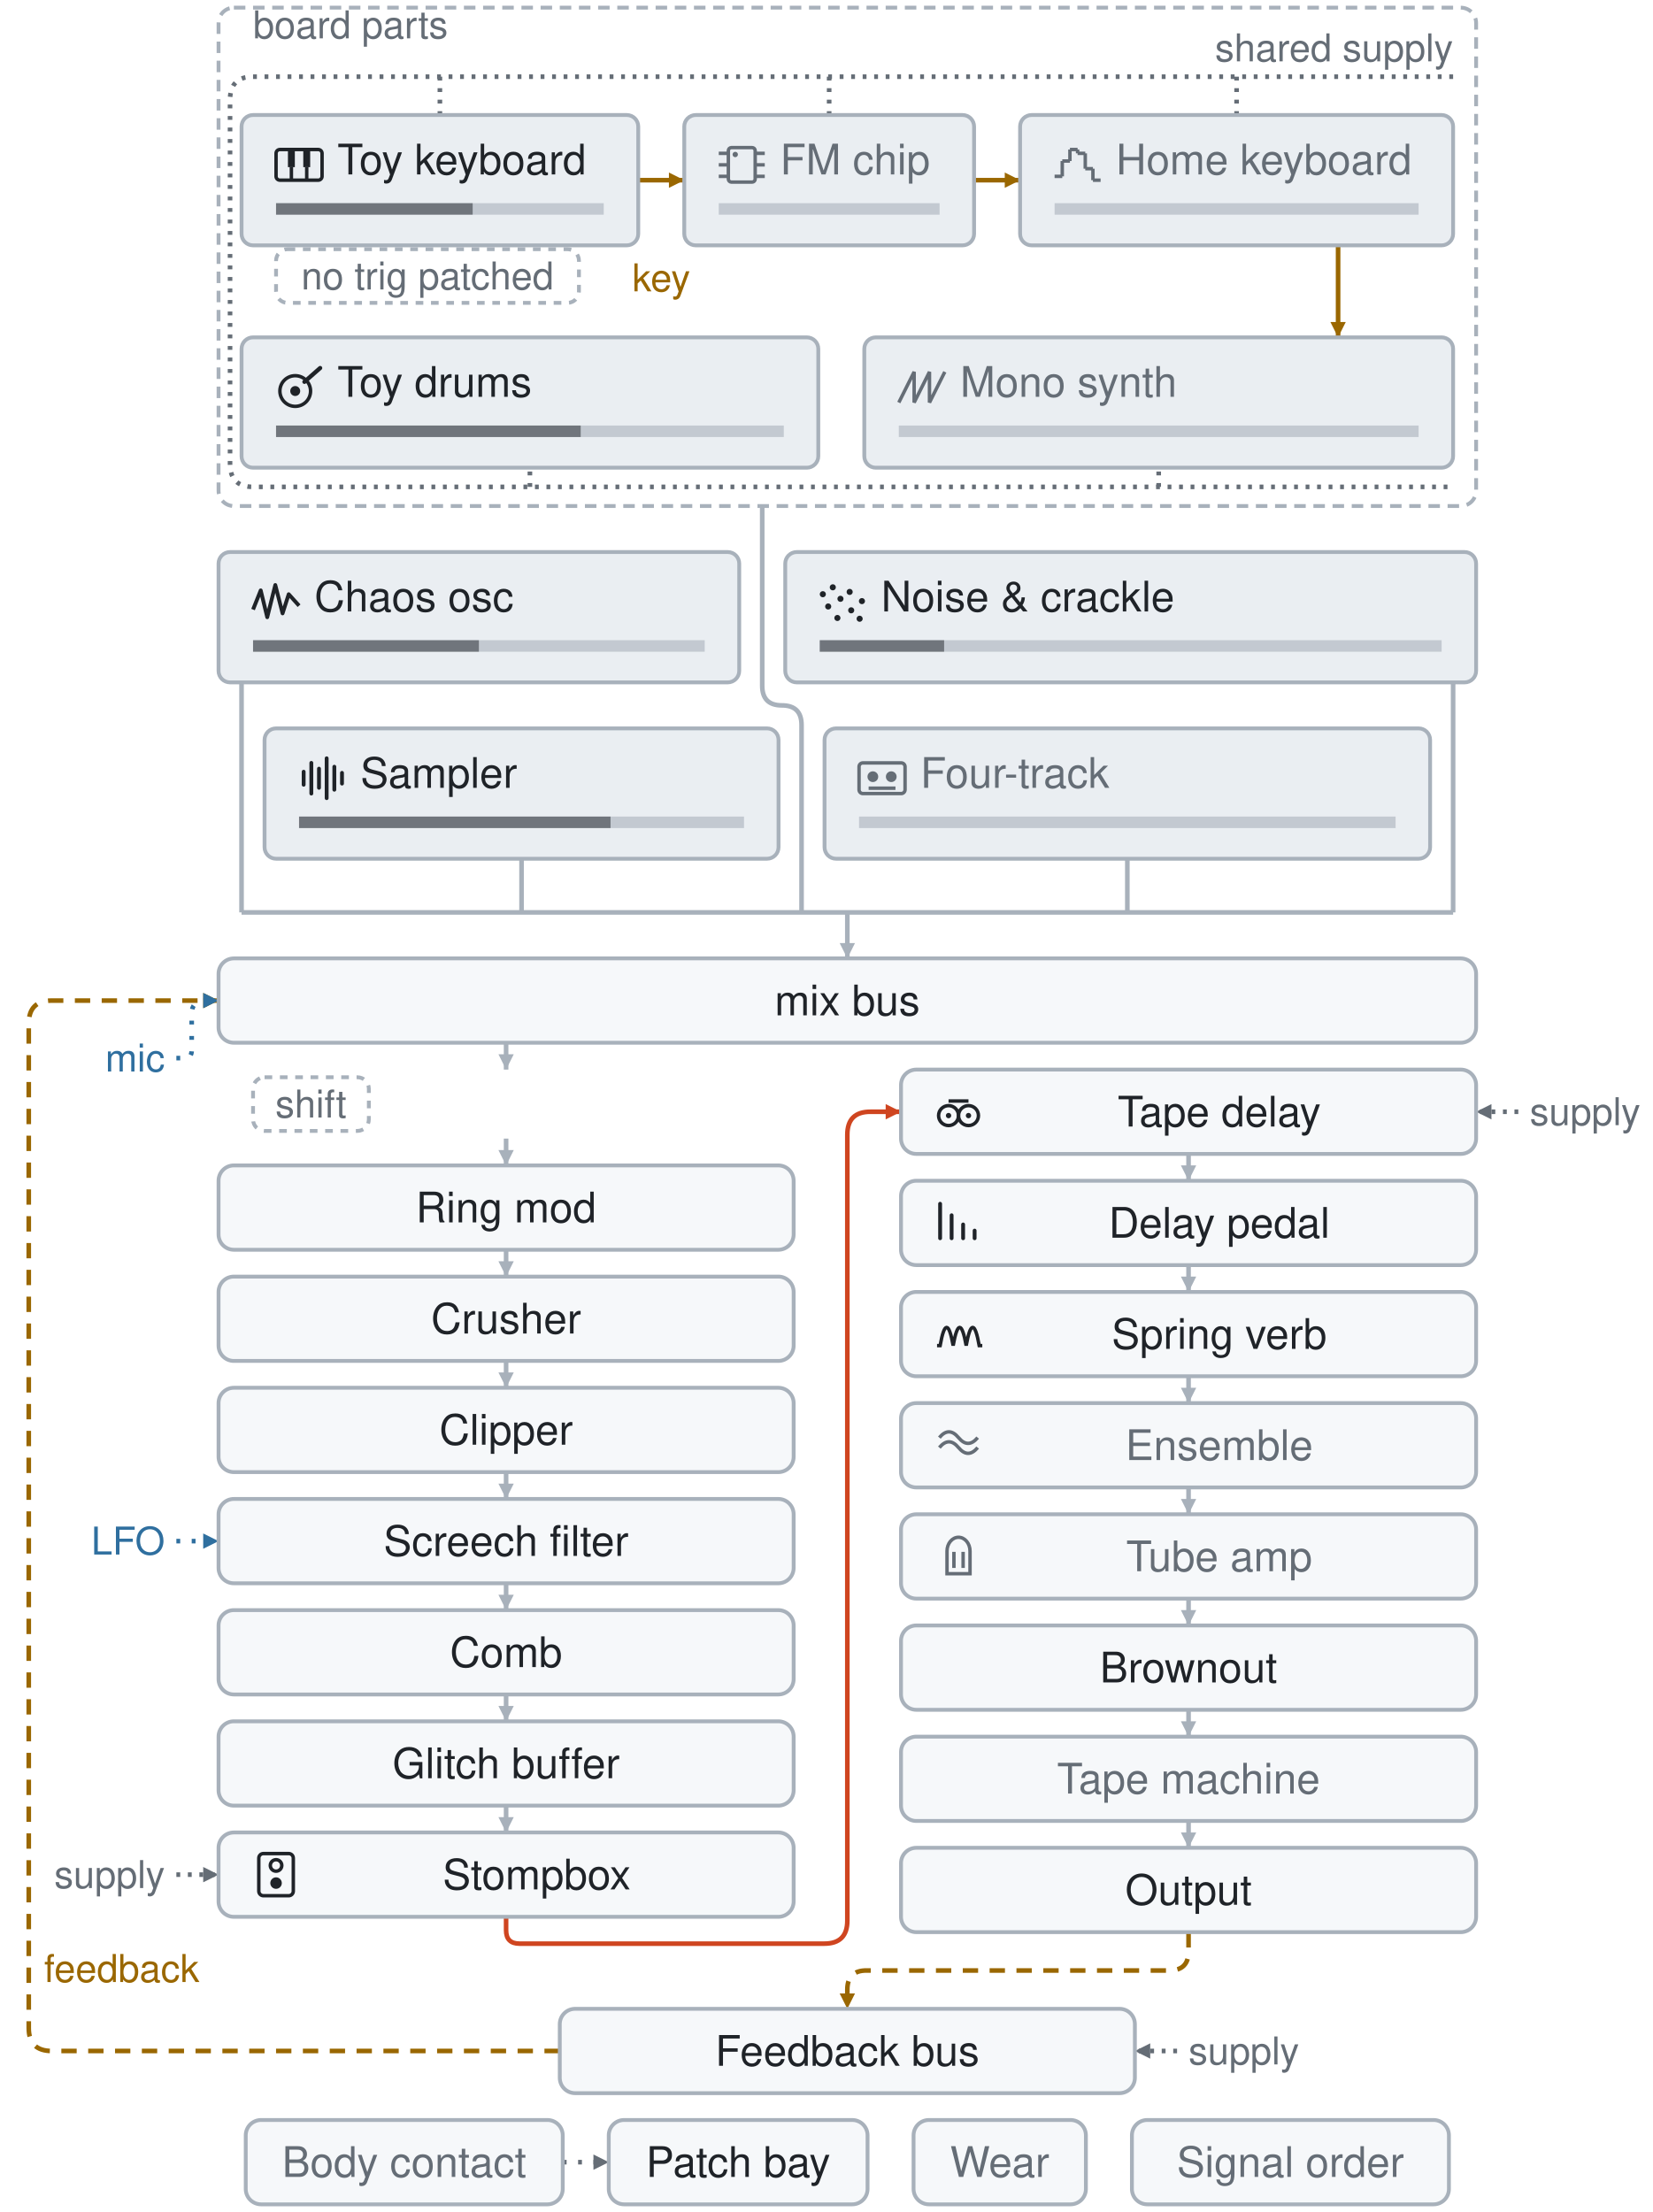
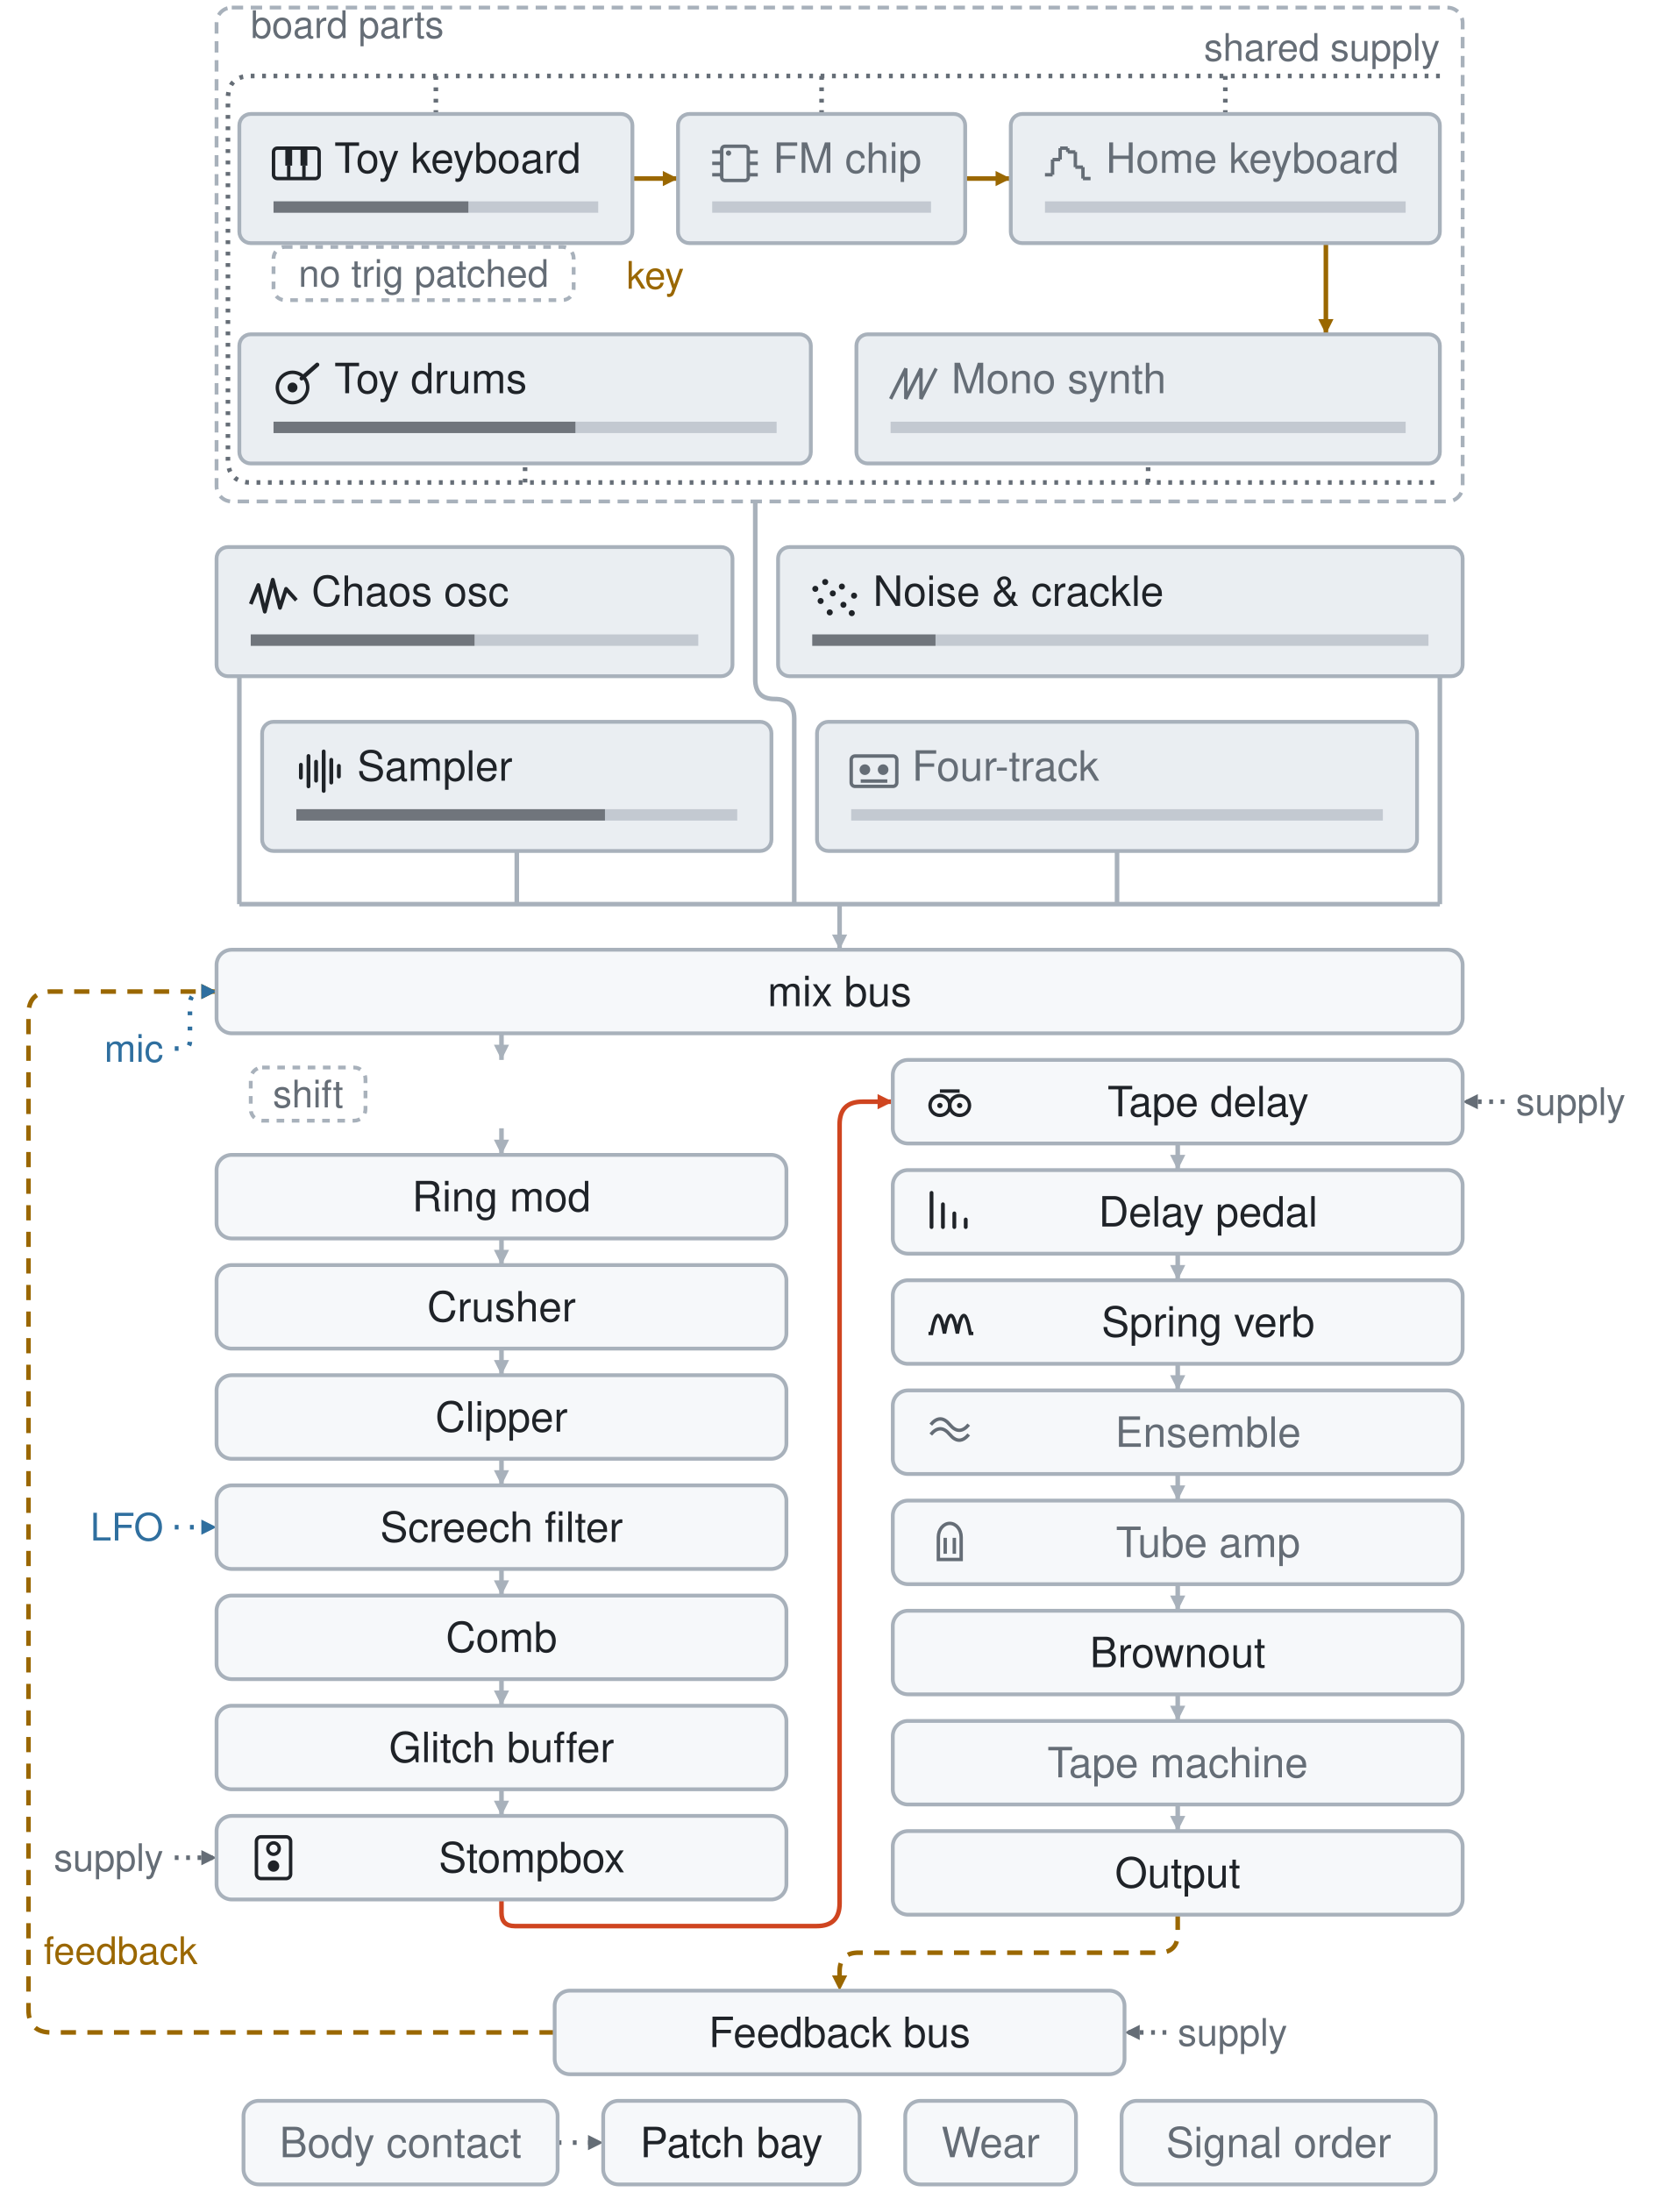
- <svg xmlns="http://www.w3.org/2000/svg" viewBox="0 0 431 577" width="431" height="577" font-family="Helvetica, Arial, sans-serif">
+ <svg xmlns="http://www.w3.org/2000/svg" viewBox="0 0 442 577" width="442" height="577" font-family="Helvetica, Arial, sans-serif">
  <g class="wire">
    <path class="line" d="M 379 20 L 66 20 Q 60 20 60 26 L 60 121 Q 60 127 66 127 L 379 127" fill="none" stroke="#656d76" stroke-width="1.2" stroke-dasharray="1 2" />
    <path class="head" d="" fill="#656d76" />
    <text x="379" y="16" fill="#656d76" font-size="10" text-anchor="end">shared supply</text>
  </g>
  <g class="wire">
    <path class="line" d="M 114.73 20 L 114.73 30" fill="none" stroke="#656d76" stroke-width="1.2" stroke-dasharray="1 2" />
    <path class="head" d="" fill="#656d76" />
  </g>
  <g class="wire">
    <path class="line" d="M 138.21 127 L 138.21 122" fill="none" stroke="#656d76" stroke-width="1.2" stroke-dasharray="1 2" />
    <path class="head" d="" fill="#656d76" />
  </g>
  <g class="wire">
    <path class="line" d="M 216.26 20 L 216.26 30" fill="none" stroke="#656d76" stroke-width="1.2" stroke-dasharray="1 2" />
    <path class="head" d="" fill="#656d76" />
  </g>
  <g class="wire">
    <path class="line" d="M 322.53 20 L 322.53 30" fill="none" stroke="#656d76" stroke-width="1.2" stroke-dasharray="1 2" />
    <path class="head" d="" fill="#656d76" />
  </g>
  <g class="wire">
    <path class="line" d="M 302.21 127 L 302.21 122" fill="none" stroke="#656d76" stroke-width="1.2" stroke-dasharray="1 2" />
    <path class="head" d="" fill="#656d76" />
  </g>
  <g class="wire">
    <path class="line" d="M 166.47 47 L 178.47 47" fill="none" stroke="#9a6700" stroke-width="1.2" />
    <path class="head" d="M 178.47 47 L 174.47 49 L 174.47 45 Z" fill="#9a6700" />
    <text x="172.467" y="76" fill="#9a6700" font-size="10" text-anchor="middle">key</text>
  </g>
  <g class="wire">
    <path class="line" d="M 254.06 47 L 266.06 47" fill="none" stroke="#9a6700" stroke-width="1.2" />
    <path class="head" d="M 266.06 47 L 262.06 49 L 262.06 45 Z" fill="#9a6700" />
  </g>
  <g class="wire">
    <path class="line" d="M 349 64 L 349 88" fill="none" stroke="#9a6700" stroke-width="1.2" />
    <path class="head" d="M 349 88 L 347 84 L 351 84 Z" fill="#9a6700" />
  </g>
  <g class="wire">
    <path class="line" d="M 198.8 132 L 198.8 178.87 Q 198.8 184 203.93 184 L 203.93 184 Q 209.06 184 209.06 189.13 L 209.06 238" fill="none" stroke="#a8b1bb" stroke-width="1.2" />
    <path class="head" d="" fill="#a8b1bb" />
  </g>
  <g class="wire">
    <path class="line" d="M 63 178 L 63 238" fill="none" stroke="#a8b1bb" stroke-width="1.2" />
    <path class="head" d="" fill="#a8b1bb" />
  </g>
  <g class="wire">
    <path class="line" d="M 379 178 L 379 238" fill="none" stroke="#a8b1bb" stroke-width="1.2" />
    <path class="head" d="" fill="#a8b1bb" />
  </g>
  <g class="wire">
    <path class="line" d="M 136.03 224 L 136.03 238" fill="none" stroke="#a8b1bb" stroke-width="1.2" />
    <path class="head" d="" fill="#a8b1bb" />
  </g>
  <g class="wire">
    <path class="line" d="M 294.03 224 L 294.03 238" fill="none" stroke="#a8b1bb" stroke-width="1.2" />
    <path class="head" d="" fill="#a8b1bb" />
  </g>
  <g class="wire">
    <path class="line" d="M 63 238 L 379 238" fill="none" stroke="#a8b1bb" stroke-width="1.2" />
    <path class="head" d="" fill="#a8b1bb" />
  </g>
  <g class="wire">
    <path class="line" d="M 221 238 L 221 250" fill="none" stroke="#a8b1bb" stroke-width="1.2" />
    <path class="head" d="M 221 250 L 219 246 L 223 246 Z" fill="#a8b1bb" />
  </g>
  <g class="wire">
    <path class="line" d="M 132 272 L 132 279" fill="none" stroke="#a8b1bb" stroke-width="1.2" />
    <path class="head" d="M 132 279 L 130 275 L 134 275 Z" fill="#a8b1bb" />
  </g>
  <g class="wire">
    <path class="line" d="M 132 297 L 132 304" fill="none" stroke="#a8b1bb" stroke-width="1.2" />
    <path class="head" d="M 132 304 L 130 300 L 134 300 Z" fill="#a8b1bb" />
  </g>
  <g class="wire">
    <path class="line" d="M 132 326 L 132 333" fill="none" stroke="#a8b1bb" stroke-width="1.2" />
    <path class="head" d="M 132 333 L 130 329 L 134 329 Z" fill="#a8b1bb" />
  </g>
  <g class="wire">
    <path class="line" d="M 132 355 L 132 362" fill="none" stroke="#a8b1bb" stroke-width="1.2" />
    <path class="head" d="M 132 362 L 130 358 L 134 358 Z" fill="#a8b1bb" />
  </g>
  <g class="wire">
    <path class="line" d="M 132 384 L 132 391" fill="none" stroke="#a8b1bb" stroke-width="1.2" />
    <path class="head" d="M 132 391 L 130 387 L 134 387 Z" fill="#a8b1bb" />
  </g>
  <g class="wire">
    <path class="line" d="M 132 413 L 132 420" fill="none" stroke="#a8b1bb" stroke-width="1.2" />
    <path class="head" d="M 132 420 L 130 416 L 134 416 Z" fill="#a8b1bb" />
  </g>
  <g class="wire">
    <path class="line" d="M 132 442 L 132 449" fill="none" stroke="#a8b1bb" stroke-width="1.2" />
    <path class="head" d="M 132 449 L 130 445 L 134 445 Z" fill="#a8b1bb" />
  </g>
  <g class="wire">
    <path class="line" d="M 132 471 L 132 478" fill="none" stroke="#a8b1bb" stroke-width="1.2" />
    <path class="head" d="M 132 478 L 130 474 L 134 474 Z" fill="#a8b1bb" />
  </g>
  <g class="wire">
    <path class="line" d="M 310 301 L 310 308" fill="none" stroke="#a8b1bb" stroke-width="1.2" />
    <path class="head" d="M 310 308 L 308 304 L 312 304 Z" fill="#a8b1bb" />
  </g>
  <g class="wire">
    <path class="line" d="M 310 330 L 310 337" fill="none" stroke="#a8b1bb" stroke-width="1.2" />
    <path class="head" d="M 310 337 L 308 333 L 312 333 Z" fill="#a8b1bb" />
  </g>
  <g class="wire">
    <path class="line" d="M 310 359 L 310 366" fill="none" stroke="#a8b1bb" stroke-width="1.2" />
    <path class="head" d="M 310 366 L 308 362 L 312 362 Z" fill="#a8b1bb" />
  </g>
  <g class="wire">
    <path class="line" d="M 310 388 L 310 395" fill="none" stroke="#a8b1bb" stroke-width="1.2" />
    <path class="head" d="M 310 395 L 308 391 L 312 391 Z" fill="#a8b1bb" />
  </g>
  <g class="wire">
    <path class="line" d="M 310 417 L 310 424" fill="none" stroke="#a8b1bb" stroke-width="1.2" />
    <path class="head" d="M 310 424 L 308 420 L 312 420 Z" fill="#a8b1bb" />
  </g>
  <g class="wire">
    <path class="line" d="M 310 446 L 310 453" fill="none" stroke="#a8b1bb" stroke-width="1.2" />
    <path class="head" d="M 310 453 L 308 449 L 312 449 Z" fill="#a8b1bb" />
  </g>
  <g class="wire">
    <path class="line" d="M 310 475 L 310 482" fill="none" stroke="#a8b1bb" stroke-width="1.2" />
    <path class="head" d="M 310 482 L 308 478 L 312 478 Z" fill="#a8b1bb" />
  </g>
  <g class="wire">
    <path class="line" d="M 132 500 L 132 503.5 Q 132 507 135.5 507 L 215 507 Q 221 507 221 501 L 221 296 Q 221 290 227 290 L 235 290" fill="none" stroke="#cf4520" stroke-width="1.2" />
    <path class="head" d="M 235 290 L 231 292 L 231 288 Z" fill="#cf4520" />
  </g>
  <g class="wire">
    <path class="line" d="M 310 504 L 310 509 Q 310 514 305 514 L 226 514 Q 221 514 221 519 L 221 524" fill="none" stroke="#9a6700" stroke-width="1.2" stroke-dasharray="4 3" />
    <path class="head" d="M 221 524 L 219 520 L 223 520 Z" fill="#9a6700" />
  </g>
  <g class="wire">
    <path class="line" d="M 146 535 L 13.5 535 Q 7.5 535 7.5 529 L 7.5 267 Q 7.5 261 13.5 261 L 57 261" fill="none" stroke="#9a6700" stroke-width="1.2" stroke-dasharray="4 3" />
    <path class="head" d="M 57 261 L 53 263 L 53 259 Z" fill="#9a6700" />
    <text x="11.5" y="517" fill="#9a6700" font-size="10" text-anchor="start">feedback</text>
  </g>
  <g class="wire">
    <path class="line" d="M 146.78 564 L 158.78 564" fill="none" stroke="#656d76" stroke-width="1.2" stroke-dasharray="1 3" />
    <path class="head" d="M 158.78 564 L 154.78 566 L 154.78 562 Z" fill="#656d76" />
  </g>
  <g class="wire">
    <path class="line" d="M 46 276 L 48 276 Q 50 276 50 274 L 50 264.5 Q 50 261 53.5 261 L 57 261" fill="none" stroke="#2f6f9f" stroke-width="1.2" stroke-dasharray="1 3" />
    <path class="head" d="M 57 261 L 53 263 L 53 259 Z" fill="#2f6f9f" />
  </g>
  <g class="wire">
    <path class="line" d="M 396 290 L 385 290" fill="none" stroke="#656d76" stroke-width="1.2" stroke-dasharray="1 2" />
    <path class="head" d="M 385 290 L 389 288 L 389 292 Z" fill="#656d76" />
  </g>
  <g class="wire">
    <path class="line" d="M 46 402 L 57 402" fill="none" stroke="#2f6f9f" stroke-width="1.2" stroke-dasharray="1 3" />
    <path class="head" d="M 57 402 L 53 404 L 53 400 Z" fill="#2f6f9f" />
  </g>
  <g class="wire">
    <path class="line" d="M 46 489 L 57 489" fill="none" stroke="#656d76" stroke-width="1.2" stroke-dasharray="1 2" />
    <path class="head" d="M 57 489 L 53 491 L 53 487 Z" fill="#656d76" />
  </g>
  <g class="wire">
    <path class="line" d="M 307 535 L 296 535" fill="none" stroke="#656d76" stroke-width="1.2" stroke-dasharray="1 2" />
    <path class="head" d="M 296 535 L 300 533 L 300 537 Z" fill="#656d76" />
  </g>
  <g class="node">
    <rect x="57" y="2" width="328" height="130" rx="4" fill="none" stroke="#a8b1bb" stroke-dasharray="3 2" />
    <text x="66" y="10" fill="#656d76" font-size="10" text-anchor="start">board parts</text>
  </g>
  <g class="node">
    <rect class="box" x="63" y="30" width="103.467" height="34" rx="3" fill="#eaeef2" stroke="#a8b1bb" stroke-width="1" />
    <g class="glyph">
      <rect x="72" y="39" width="12" height="8" rx="1" fill="none" stroke="#1f2328" stroke-width="0.9" />
      <path d="M 76 43.6 V 47 M 80 43.6 V 47" stroke="#1f2328" stroke-width="0.9" />
      <rect x="75.1" y="39" width="1.8" height="4.6" fill="#1f2328" />
      <rect x="79.1" y="39" width="1.8" height="4.6" fill="#1f2328" />
    </g>
    <text x="88" y="45.5" fill="#1f2328" font-size="11" text-anchor="start">Toy keyboard</text>
    <rect x="72" y="53" width="85.467" height="3" fill="#a8b1bb" fill-opacity="0.6" />
    <rect x="72" y="53" width="51.28" height="3" fill="#1f2328" fill-opacity="0.5" />
  </g>
  <g class="node">
    <rect class="box" x="63" y="88" width="150.427" height="34" rx="3" fill="#eaeef2" stroke="#a8b1bb" stroke-width="1" />
    <g class="glyph">
      <circle cx="77" cy="102" r="4" fill="none" stroke="#1f2328" stroke-width="0.9" />
      <circle cx="77" cy="102" r="1.3" fill="#1f2328" />
      <path d="M 83.5 96 L 79.4 99.6" stroke="#1f2328" stroke-width="1.1" stroke-linecap="round" />
    </g>
    <text x="88" y="103.5" fill="#1f2328" font-size="11" text-anchor="start">Toy drums</text>
    <rect x="72" y="111" width="132.427" height="3" fill="#a8b1bb" fill-opacity="0.6" />
    <rect x="72" y="111" width="79.456" height="3" fill="#1f2328" fill-opacity="0.5" />
  </g>
  <g class="node">
    <rect class="box" x="178.467" y="30" width="75.592" height="34" rx="3" fill="#eaeef2" stroke="#a8b1bb" stroke-width="1" />
    <g class="glyph">
      <rect x="189.967" y="38.5" width="7" height="9" rx="0.8" fill="none" stroke="#656d76" stroke-width="0.9" />
      <path d="M 187.467 40 h 2.5 M 196.967 40 h 2.5 M 187.467 43 h 2.5 M 196.967 43 h 2.5 M 187.467 46 h 2.5 M 196.967 46 h 2.5" stroke="#656d76" stroke-width="0.9" />
      <circle cx="191.767" cy="40.3" r="0.7" fill="#656d76" />
    </g>
    <text x="203.467" y="45.5" fill="#656d76" font-size="11" text-anchor="start">FM chip</text>
    <rect x="187.467" y="53" width="57.592" height="3" fill="#a8b1bb" fill-opacity="0.6" />
  </g>
  <g class="node">
    <rect class="box" x="266.058" y="30" width="112.942" height="34" rx="3" fill="#eaeef2" stroke="#a8b1bb" stroke-width="1" />
    <g class="glyph">
      <path d="M 275.058 46 h 2 M 277.058 42 h 2 M 279.058 39 h 2 M 281.058 40 h 2 M 283.058 44 h 2 M 285.058 47 h 2 M 277.058 46 V 42 M 279.058 42 V 39 M 281.058 39 V 40 M 283.058 40 V 44 M 285.058 44 V 47" fill="none" stroke="#656d76" stroke-width="0.9" stroke-linejoin="miter" />
    </g>
    <text x="291.058" y="45.5" fill="#656d76" font-size="11" text-anchor="start">Home keyboard</text>
    <rect x="275.058" y="53" width="94.942" height="3" fill="#a8b1bb" fill-opacity="0.6" />
  </g>
  <g class="node">
    <rect class="box" x="225.427" y="88" width="153.573" height="34" rx="3" fill="#eaeef2" stroke="#a8b1bb" stroke-width="1" />
    <g class="glyph">
      <path d="M 234.427 105 L 238.427 97 V 105 L 242.427 97 V 105 L 246.427 97" fill="none" stroke="#656d76" stroke-width="0.9" stroke-linejoin="miter" />
    </g>
    <text x="250.427" y="103.5" fill="#656d76" font-size="11" text-anchor="start">Mono synth</text>
    <rect x="234.427" y="111" width="135.573" height="3" fill="#a8b1bb" fill-opacity="0.6" />
  </g>
  <g class="node">
    <rect class="box" x="57" y="144" width="135.804" height="34" rx="3" fill="#eaeef2" stroke="#a8b1bb" stroke-width="1" />
    <g class="glyph">
      <path d="M 66 159 L 68 154 L 69.7 161 L 71.8 152.6 L 73.7 160 L 75.3 155 L 78 158" fill="none" stroke="#1f2328" stroke-width="1" stroke-linejoin="round" />
    </g>
    <text x="82" y="159.5" fill="#1f2328" font-size="11" text-anchor="start">Chaos osc</text>
    <rect x="66" y="167" width="117.804" height="3" fill="#a8b1bb" fill-opacity="0.6" />
    <rect x="66" y="167" width="58.902" height="3" fill="#1f2328" fill-opacity="0.5" />
  </g>
  <g class="node">
    <rect class="box" x="204.804" y="144" width="180.196" height="34" rx="3" fill="#eaeef2" stroke="#a8b1bb" stroke-width="1" />
    <g class="glyph">
      <path d="M 214.604 154.2 a 0.8 0.8 0 1 0 0.01 0 M 217.204 152.4 a 0.8 0.8 0 1 0 0.01 0 M 216.004 157.4 a 0.8 0.8 0 1 0 0.01 0 M 219.204 155.4 a 0.8 0.8 0 1 0 0.01 0 M 218.404 160.4 a 0.8 0.8 0 1 0 0.01 0 M 221.604 153.6 a 0.8 0.8 0 1 0 0.01 0 M 222.004 158.4 a 0.8 0.8 0 1 0 0.01 0 M 224.804 156 a 0.8 0.8 0 1 0 0.01 0 M 224.204 160.6 a 0.8 0.8 0 1 0 0.01 0" fill="#1f2328" />
    </g>
    <text x="229.804" y="159.5" fill="#1f2328" font-size="11" text-anchor="start">Noise &amp; crackle</text>
    <rect x="213.804" y="167" width="162.196" height="3" fill="#a8b1bb" fill-opacity="0.6" />
    <rect x="213.804" y="167" width="32.439" height="3" fill="#1f2328" fill-opacity="0.5" />
  </g>
  <g class="node">
    <rect class="box" x="69" y="190" width="134.056" height="34" rx="3" fill="#eaeef2" stroke="#a8b1bb" stroke-width="1" />
    <g class="glyph">
      <path d="M 79.2 201.3 v 3.4 M 81.2 199 v 8 M 83.2 200.5 v 5 M 85.2 197.8 v 10.4 M 87.2 200 v 6 M 89.2 201.6 v 2.8" stroke="#1f2328" stroke-width="1" stroke-linecap="round" />
    </g>
    <text x="94" y="205.5" fill="#1f2328" font-size="11" text-anchor="start">Sampler</text>
    <rect x="78" y="213" width="116.056" height="3" fill="#a8b1bb" fill-opacity="0.6" />
    <rect x="78" y="213" width="81.239" height="3" fill="#1f2328" fill-opacity="0.5" />
  </g>
  <g class="node">
    <rect class="box" x="215.056" y="190" width="157.944" height="34" rx="3" fill="#eaeef2" stroke="#a8b1bb" stroke-width="1" />
    <g class="glyph">
      <rect x="224.056" y="199" width="12" height="8" rx="1" fill="none" stroke="#656d76" stroke-width="0.9" />
      <circle cx="227.656" cy="202.6" r="1.4" fill="#656d76" />
      <circle cx="232.456" cy="202.6" r="1.4" fill="#656d76" />
      <path d="M 226.556 205.6 h 7" stroke="#656d76" stroke-width="0.9" />
    </g>
    <text x="240.056" y="205.5" fill="#656d76" font-size="11" text-anchor="start">Four-track</text>
    <rect x="224.056" y="213" width="139.944" height="3" fill="#a8b1bb" fill-opacity="0.6" />
  </g>
  <g class="node">
    <rect class="box" x="57" y="250" width="328" height="22" rx="4" fill="#f6f8fa" stroke="#a8b1bb" stroke-width="1" />
    <text x="221" y="264.85" fill="#1f2328" font-size="11" text-anchor="middle">mix bus</text>
  </g>
  <g class="node" />
  <g class="node">
    <rect class="box" x="57" y="304" width="150" height="22" rx="4" fill="#f6f8fa" stroke="#a8b1bb" stroke-width="1" />
    <text x="132" y="318.85" fill="#1f2328" font-size="11" text-anchor="middle">Ring mod</text>
  </g>
  <g class="node">
    <rect class="box" x="57" y="333" width="150" height="22" rx="4" fill="#f6f8fa" stroke="#a8b1bb" stroke-width="1" />
    <text x="132" y="347.85" fill="#1f2328" font-size="11" text-anchor="middle">Crusher</text>
  </g>
  <g class="node">
    <rect class="box" x="57" y="362" width="150" height="22" rx="4" fill="#f6f8fa" stroke="#a8b1bb" stroke-width="1" />
    <text x="132" y="376.85" fill="#1f2328" font-size="11" text-anchor="middle">Clipper</text>
  </g>
  <g class="node">
    <rect class="box" x="57" y="391" width="150" height="22" rx="4" fill="#f6f8fa" stroke="#a8b1bb" stroke-width="1" />
    <text x="132" y="405.85" fill="#1f2328" font-size="11" text-anchor="middle">Screech filter</text>
  </g>
  <g class="node">
    <rect class="box" x="57" y="420" width="150" height="22" rx="4" fill="#f6f8fa" stroke="#a8b1bb" stroke-width="1" />
    <text x="132" y="434.85" fill="#1f2328" font-size="11" text-anchor="middle">Comb</text>
  </g>
  <g class="node">
    <rect class="box" x="57" y="449" width="150" height="22" rx="4" fill="#f6f8fa" stroke="#a8b1bb" stroke-width="1" />
    <text x="132" y="463.85" fill="#1f2328" font-size="11" text-anchor="middle">Glitch buffer</text>
  </g>
  <g class="node">
    <rect class="box" x="57" y="478" width="150" height="22" rx="4" fill="#f6f8fa" stroke="#a8b1bb" stroke-width="1" />
    <g class="glyph">
      <rect x="67.5" y="483.5" width="9" height="11" rx="1.2" fill="none" stroke="#1f2328" stroke-width="0.9" />
      <circle cx="72" cy="486.6" r="1.5" fill="none" stroke="#1f2328" stroke-width="0.9" />
      <circle cx="72" cy="491.2" r="1.5" fill="#1f2328" />
    </g>
    <text x="140" y="492.85" fill="#1f2328" font-size="11" text-anchor="middle">Stompbox</text>
  </g>
  <g class="node">
    <rect class="box" x="235" y="279" width="150" height="22" rx="4" fill="#f6f8fa" stroke="#a8b1bb" stroke-width="1" />
    <g class="glyph">
      <circle cx="247.4" cy="291" r="2.6" fill="none" stroke="#1f2328" stroke-width="0.9" />
      <circle cx="247.4" cy="291" r="0.7" fill="#1f2328" />
      <circle cx="252.6" cy="291" r="2.6" fill="none" stroke="#1f2328" stroke-width="0.9" />
      <circle cx="252.6" cy="291" r="0.7" fill="#1f2328" />
      <path d="M 247.4 287.2 H 252.6" stroke="#1f2328" stroke-width="0.9" />
    </g>
    <text x="318" y="293.85" fill="#1f2328" font-size="11" text-anchor="middle">Tape delay</text>
  </g>
  <g class="node">
    <rect class="box" x="235" y="308" width="150" height="22" rx="4" fill="#f6f8fa" stroke="#a8b1bb" stroke-width="1" />
    <g class="glyph">
      <path d="M 245.2 323 v -9 M 248.2 323 v -6 M 251.2 323 v -3.6 M 254.2 323 v -2" stroke="#1f2328" stroke-width="1" stroke-linecap="round" />
    </g>
    <text x="318" y="322.85" fill="#1f2328" font-size="11" text-anchor="middle">Delay pedal</text>
  </g>
  <g class="node">
    <rect class="box" x="235" y="337" width="150" height="22" rx="4" fill="#f6f8fa" stroke="#a8b1bb" stroke-width="1" />
    <g class="glyph">
      <path d="M 244.4 351 h 0.8 q 1.7 -9.5 3.4 0 q 1.7 -9.5 3.4 0 q 1.7 -9.5 3.4 0 h 0.8" fill="none" stroke="#1f2328" stroke-width="0.9" />
    </g>
    <text x="318" y="351.85" fill="#1f2328" font-size="11" text-anchor="middle">Spring verb</text>
  </g>
  <g class="node">
    <rect class="box" x="235" y="366" width="150" height="22" rx="4" fill="#f6f8fa" stroke="#a8b1bb" stroke-width="1" />
    <g class="glyph">
      <path d="M 245 375 q 2.5 -3 5 0 q 2.5 3 5 0" fill="none" stroke="#656d76" stroke-width="0.9" />
      <path d="M 245 377.6 q 2.5 -3 5 0 q 2.5 3 5 0" fill="none" stroke="#656d76" stroke-width="0.9" />
    </g>
    <text x="318" y="380.85" fill="#656d76" font-size="11" text-anchor="middle">Ensemble</text>
  </g>
  <g class="node">
    <rect class="box" x="235" y="395" width="150" height="22" rx="4" fill="#f6f8fa" stroke="#a8b1bb" stroke-width="1" />
    <g class="glyph">
      <path d="M 247 410.5 V 404.6 a 3 3.6 0 0 1 6 0 V 410.5 z" fill="none" stroke="#656d76" stroke-width="0.9" />
      <path d="M 248.8 409 V 404.8 M 251.2 409 V 404.8" fill="none" stroke="#656d76" stroke-width="0.9" />
    </g>
    <text x="318" y="409.85" fill="#656d76" font-size="11" text-anchor="middle">Tube amp</text>
  </g>
  <g class="node">
    <rect class="box" x="235" y="424" width="150" height="22" rx="4" fill="#f6f8fa" stroke="#a8b1bb" stroke-width="1" />
    <text x="310" y="438.85" fill="#1f2328" font-size="11" text-anchor="middle">Brownout</text>
  </g>
  <g class="node">
    <rect class="box" x="235" y="453" width="150" height="22" rx="4" fill="#f6f8fa" stroke="#a8b1bb" stroke-width="1" />
    <text x="310" y="467.85" fill="#656d76" font-size="11" text-anchor="middle">Tape machine</text>
  </g>
  <g class="node">
    <rect class="box" x="235" y="482" width="150" height="22" rx="4" fill="#f6f8fa" stroke="#a8b1bb" stroke-width="1" />
    <text x="310" y="496.85" fill="#1f2328" font-size="11" text-anchor="middle">Output</text>
  </g>
  <g class="node">
    <rect class="box" x="146" y="524" width="150" height="22" rx="4" fill="#f6f8fa" stroke="#a8b1bb" stroke-width="1" />
    <text x="221" y="538.85" fill="#1f2328" font-size="11" text-anchor="middle">Feedback bus</text>
  </g>
  <g class="node">
    <rect class="box" x="64.095" y="553" width="82.68" height="22" rx="4" fill="#f6f8fa" stroke="#a8b1bb" stroke-width="1" />
    <text x="105.435" y="567.85" fill="#656d76" font-size="11" text-anchor="middle">Body contact</text>
  </g>
  <g class="node">
    <rect class="box" x="158.775" y="553" width="67.5" height="22" rx="4" fill="#f6f8fa" stroke="#a8b1bb" stroke-width="1" />
    <text x="192.525" y="567.85" fill="#1f2328" font-size="11" text-anchor="middle">Patch bay</text>
  </g>
  <g class="node">
    <rect class="box" x="238.275" y="553" width="44.95" height="22" rx="4" fill="#f6f8fa" stroke="#a8b1bb" stroke-width="1" />
    <text x="260.75" y="567.85" fill="#656d76" font-size="11" text-anchor="middle">Wear</text>
  </g>
  <g class="node">
    <rect class="box" x="295.225" y="553" width="82.68" height="22" rx="4" fill="#f6f8fa" stroke="#a8b1bb" stroke-width="1" />
    <text x="336.565" y="567.85" fill="#656d76" font-size="11" text-anchor="middle">Signal order</text>
  </g>
  <g class="node">
    <rect class="box" x="66" y="281" width="30.2" height="14" rx="3" fill="none" stroke="#a8b1bb" stroke-dasharray="2 2" />
    <text x="81.1" y="291.5" fill="#656d76" font-size="10" text-anchor="middle">shift</text>
  </g>
  <g class="node">
    <rect class="box" x="72" y="65" width="79" height="14" rx="3" fill="none" stroke="#a8b1bb" stroke-dasharray="2 2" />
    <text x="111.5" y="75.5" fill="#656d76" font-size="10" text-anchor="middle">no trig patched</text>
  </g>
  <g class="tap">
    <text x="43" y="279.5" fill="#2f6f9f" font-size="10" text-anchor="end">mic</text>
  </g>
  <g class="tap">
    <text x="399" y="293.5" fill="#656d76" font-size="10" text-anchor="start">supply</text>
  </g>
  <g class="tap">
    <text x="43" y="405.5" fill="#2f6f9f" font-size="10" text-anchor="end">LFO</text>
  </g>
  <g class="tap">
    <text x="43" y="492.5" fill="#656d76" font-size="10" text-anchor="end">supply</text>
  </g>
  <g class="tap">
    <text x="310" y="538.5" fill="#656d76" font-size="10" text-anchor="start">supply</text>
  </g>
</svg>
